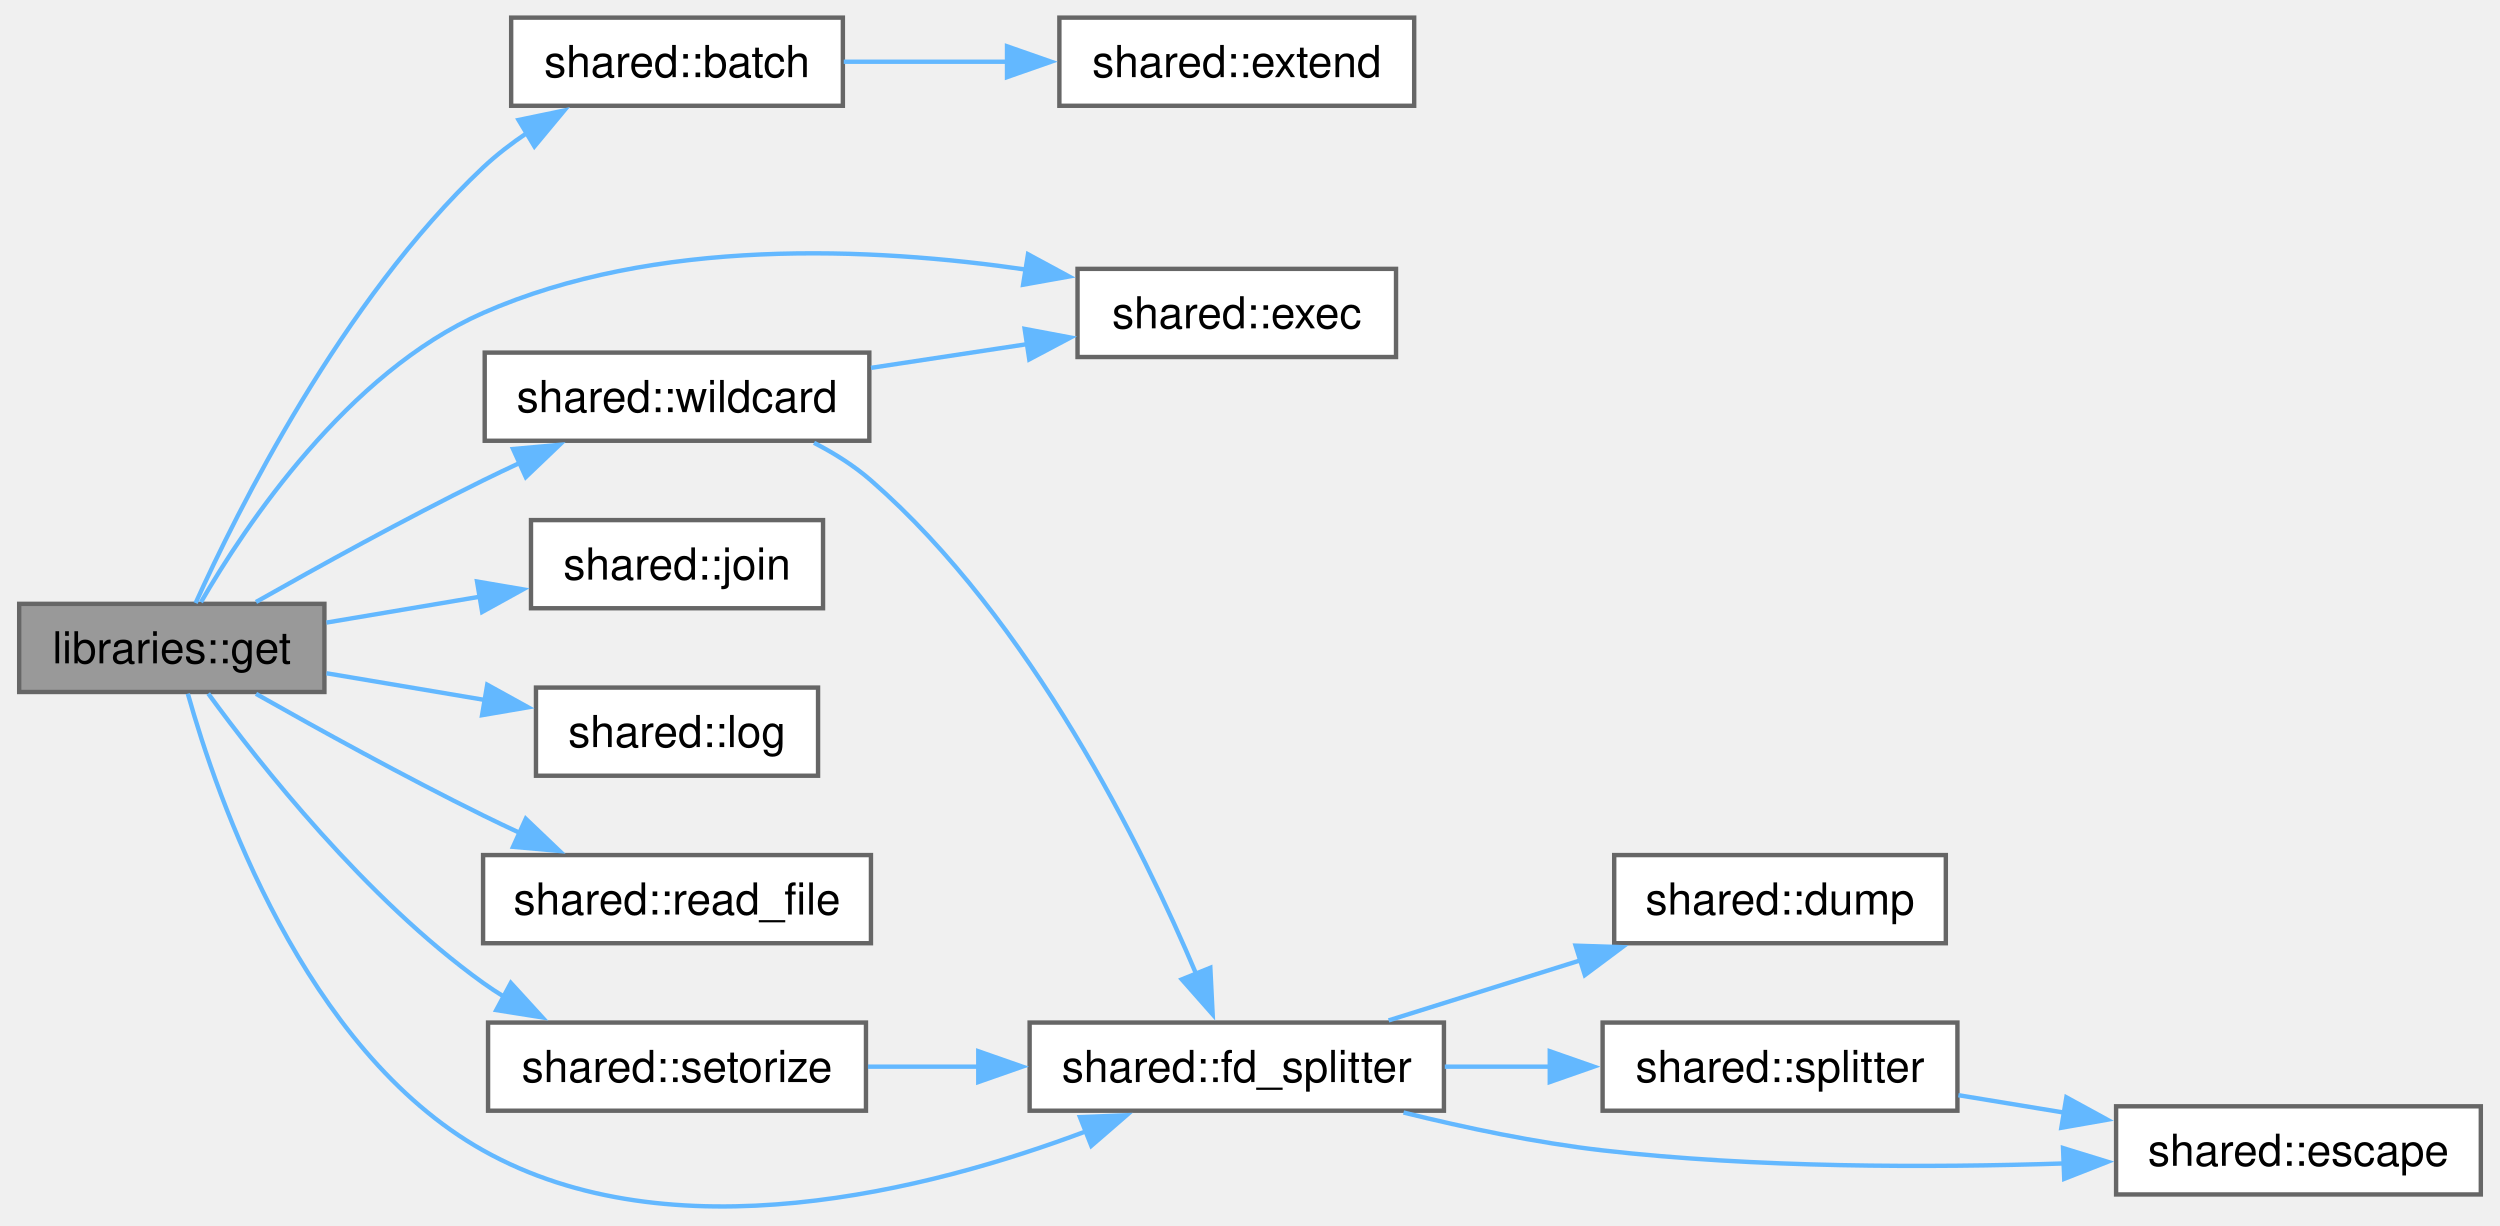
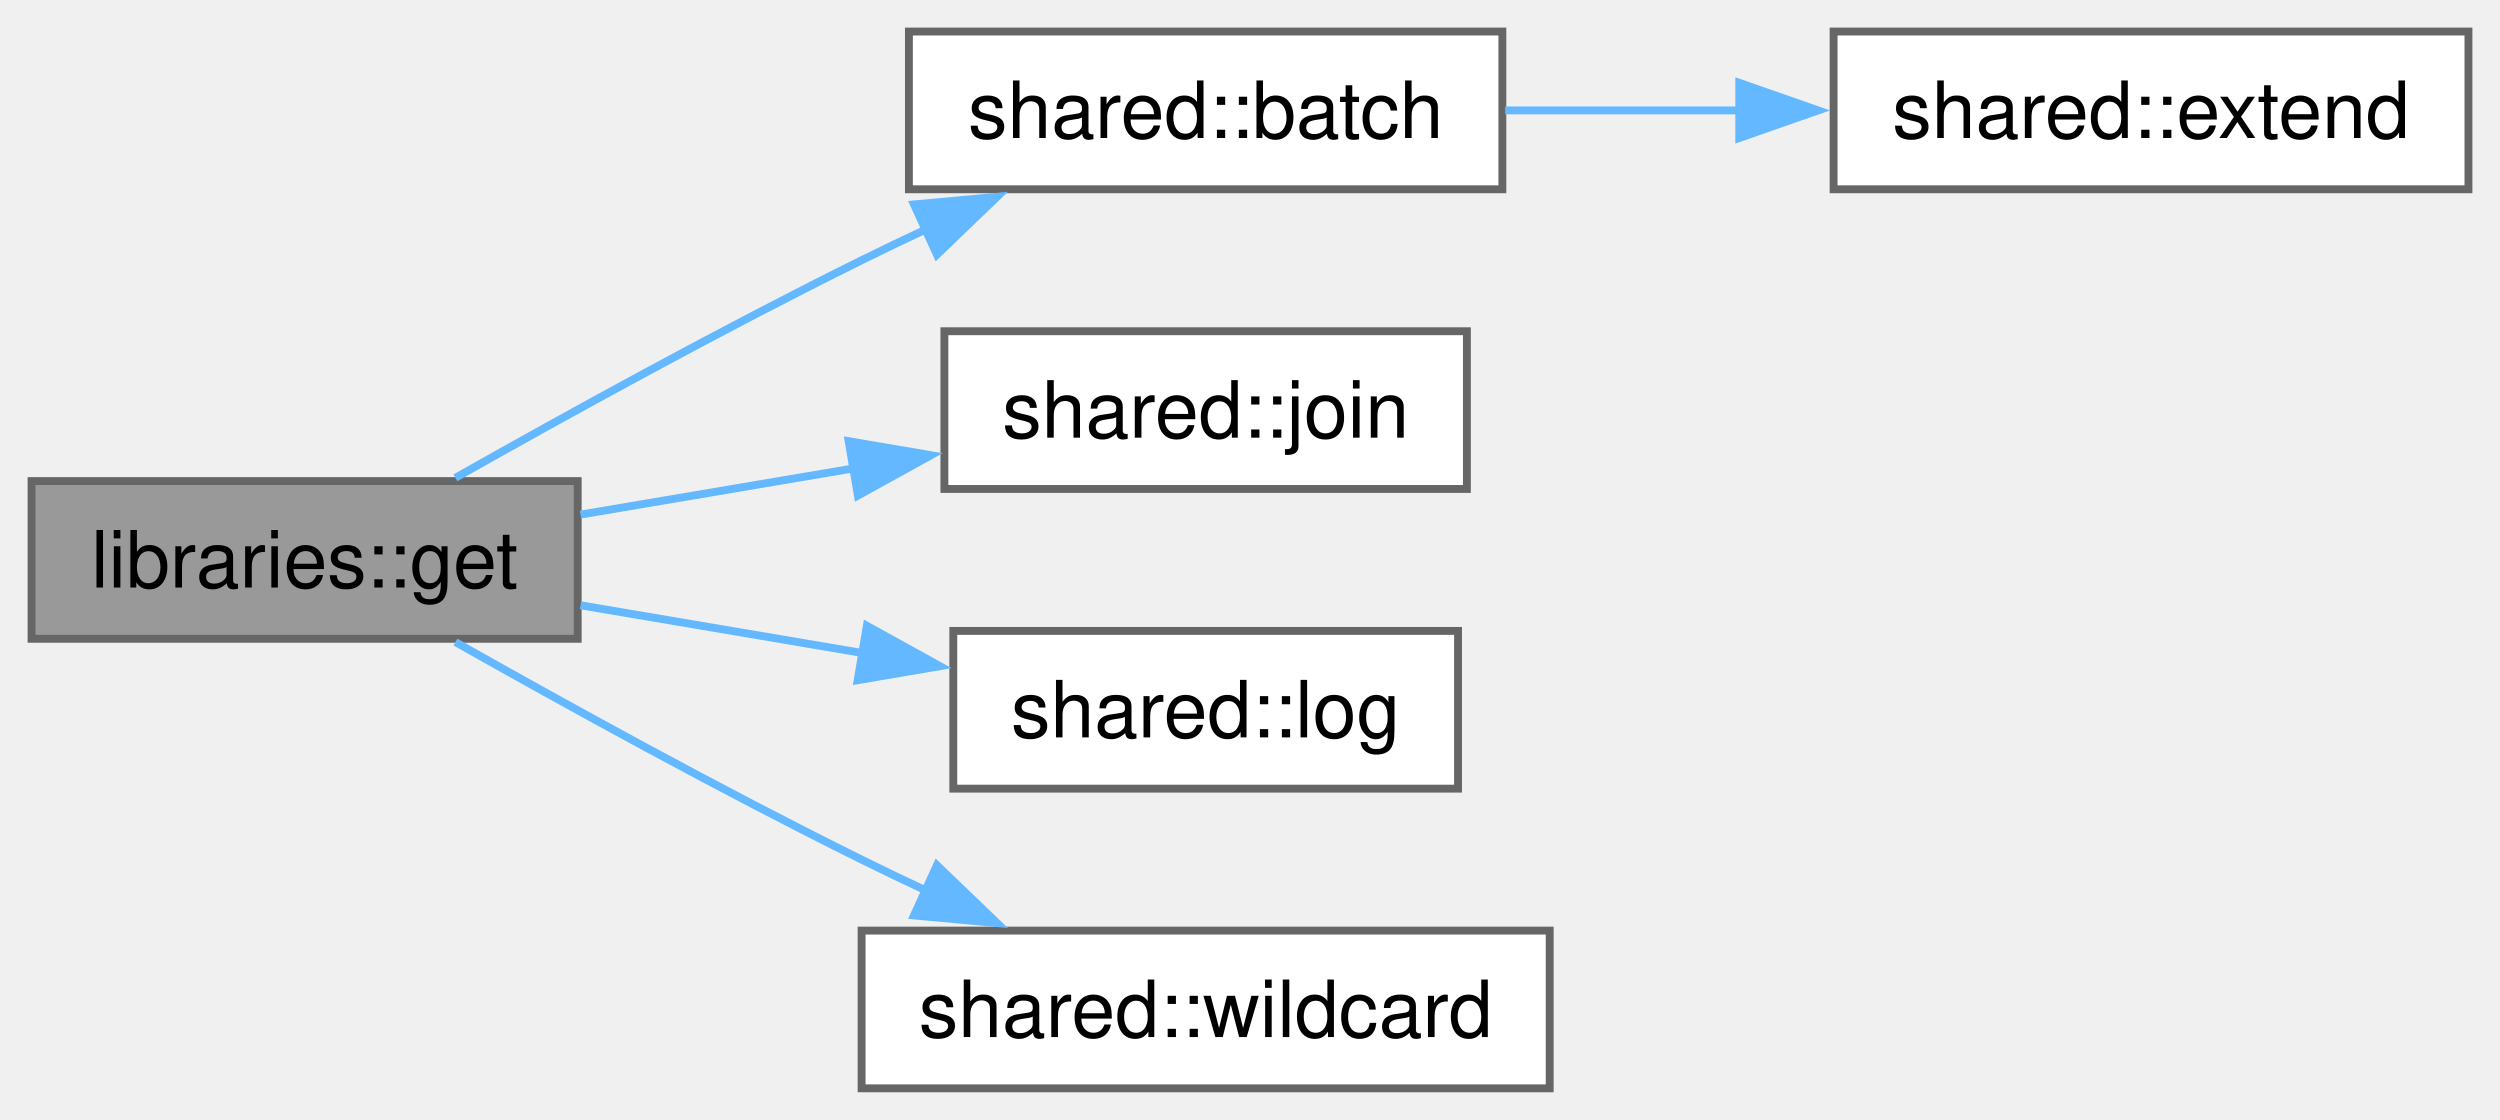
- <svg xmlns="http://www.w3.org/2000/svg" xmlns:xlink="http://www.w3.org/1999/xlink" width="567pt" height="278pt" viewBox="0.00 0.00 566.50 278.10">
-   <g id="graph0" class="graph" transform="scale(1 1) rotate(0) translate(4 274.1)">
+ <svg xmlns="http://www.w3.org/2000/svg" xmlns:xlink="http://www.w3.org/1999/xlink" width="317pt" height="142pt" viewBox="0.00 0.00 317.00 142.00">
+   <g id="graph0" class="graph" transform="scale(1 1) rotate(0) translate(4 138)">
    <g id="Node000001" class="node">
      <g id="a_Node000001">
        <a xlink:title="Recursively resolve all shared-libraries needed by a library.">
-           <polygon fill="#999999" stroke="#666666" points="69.25,-137.1 0,-137.1 0,-117.1 69.25,-117.1 69.25,-137.1" />
-           <text text-anchor="middle" x="34.62" y="-123.6" font-family="Helvetica,sans-Serif" font-size="10.00">libraries::get</text>
+           <polygon fill="#999999" stroke="#666666" points="69.25,-77 0,-77 0,-57 69.25,-57 69.25,-77" />
+           <text text-anchor="middle" x="34.62" y="-63.5" font-family="Helvetica,sans-Serif" font-size="10.00">libraries::get</text>
        </a>
      </g>
    </g>
    <g id="Node000002" class="node">
      <g id="a_Node000002">
        <a xlink:href="namespaceshared.html#a993cd576fb1a43b497dc350728bd8c80" target="_top" xlink:title="Batch multiple iterations of an accumulator function together, threaded.">
-           <polygon fill="white" stroke="#666666" points="186.88,-270.1 111.62,-270.1 111.62,-250.1 186.88,-250.1 186.88,-270.1" />
-           <text text-anchor="middle" x="149.25" y="-256.6" font-family="Helvetica,sans-Serif" font-size="10.00">shared::batch</text>
+           <polygon fill="white" stroke="#666666" points="186.5,-134 111.25,-134 111.25,-114 186.5,-114 186.5,-134" />
+           <text text-anchor="middle" x="148.88" y="-120.5" font-family="Helvetica,sans-Serif" font-size="10.00">shared::batch</text>
        </a>
      </g>
    </g>
    <g id="edge1_Node000001_Node000002" class="edge">
      <g id="a_edge1_Node000001_Node000002">
        <a xlink:title=" ">
-           <path fill="none" stroke="#63b8ff" d="M40.03,-137.28C49.42,-158.06 73.22,-205.92 105.25,-236.1 108.29,-238.97 111.74,-241.61 115.33,-244.02" />
-           <polygon fill="#63b8ff" stroke="#63b8ff" points="113.3,-246.88 123.67,-249.03 116.9,-240.88 113.3,-246.88" />
+           <path fill="none" stroke="#63b8ff" d="M53.74,-77.41C67.67,-85.28 87.48,-96.21 105.25,-105 107.95,-106.34 110.76,-107.68 113.6,-109.01" />
+           <polygon fill="#63b8ff" stroke="#63b8ff" points="111.89,-112.08 122.44,-113.05 114.8,-105.71 111.89,-112.08" />
        </a>
      </g>
    </g>
    <g id="Node000004" class="node">
      <g id="a_Node000004">
-         <a xlink:href="namespaceshared.html#aa381bd3e7caf6ab85ad8d8518fd4adf2" target="_top" xlink:title="Execute stuff.">
-           <polygon fill="white" stroke="#666666" points="312.38,-213.1 240.12,-213.1 240.12,-193.1 312.38,-193.1 312.38,-213.1" />
-           <text text-anchor="middle" x="276.25" y="-199.6" font-family="Helvetica,sans-Serif" font-size="10.00">shared::exec</text>
+         <a xlink:href="namespaceshared.html#a2f7cb04abbe01ba7193f2d2a6d520355" target="_top" xlink:title="Join a vector into a string.">
+           <polygon fill="white" stroke="#666666" points="182,-96 115.75,-96 115.75,-76 182,-76 182,-96" />
+           <text text-anchor="middle" x="148.88" y="-82.5" font-family="Helvetica,sans-Serif" font-size="10.00">shared::join</text>
        </a>
      </g>
    </g>
    <g id="edge3_Node000001_Node000004" class="edge">
      <g id="a_edge3_Node000001_Node000004">
        <a xlink:title=" ">
-           <path fill="none" stroke="#63b8ff" d="M41.24,-137.47C51.34,-154.91 74.46,-189.55 105.25,-203.1 144.25,-220.26 193.33,-218.07 228.72,-212.89" />
-           <polygon fill="#63b8ff" stroke="#63b8ff" points="228.88,-216.41 238.2,-211.37 227.77,-209.5 228.88,-216.41" />
+           <path fill="none" stroke="#63b8ff" d="M69.61,-72.75C80.55,-74.6 92.82,-76.68 104.35,-78.63" />
+           <polygon fill="#63b8ff" stroke="#63b8ff" points="103.61,-82.06 114.05,-80.28 104.78,-75.16 103.61,-82.06" />
        </a>
      </g>
    </g>
    <g id="Node000005" class="node">
      <g id="a_Node000005">
-         <a xlink:href="namespaceshared.html#a9ed709af90ab0108e5c3a8afdd3e7042" target="_top" xlink:title="Split the contents of an FD.">
-           <polygon fill="white" stroke="#666666" points="323.25,-42.1 229.25,-42.1 229.25,-22.1 323.25,-22.1 323.25,-42.1" />
-           <text text-anchor="middle" x="276.25" y="-28.6" font-family="Helvetica,sans-Serif" font-size="10.00">shared::fd_splitter</text>
+         <a xlink:href="namespaceshared.html#a99724c73af55fa92ae29fee700152917" target="_top" xlink:title="Log output to console, if verbose.">
+           <polygon fill="white" stroke="#666666" points="180.88,-58 116.88,-58 116.88,-38 180.88,-38 180.88,-58" />
+           <text text-anchor="middle" x="148.88" y="-44.5" font-family="Helvetica,sans-Serif" font-size="10.00">shared::log</text>
        </a>
      </g>
    </g>
    <g id="edge4_Node000001_Node000005" class="edge">
      <g id="a_edge4_Node000001_Node000005">
        <a xlink:title=" ">
-           <path fill="none" stroke="#63b8ff" d="M38.26,-116.73C44.86,-93.18 64.6,-35.91 105.25,-13.1 147.97,10.87 206.21,-3.94 242.24,-17.5" />
-           <polygon fill="#63b8ff" stroke="#63b8ff" points="240.67,-20.65 251.26,-21.07 243.25,-14.14 240.67,-20.65" />
+           <path fill="none" stroke="#63b8ff" d="M69.61,-61.25C80.95,-59.33 93.74,-57.16 105.63,-55.15" />
+           <polygon fill="#63b8ff" stroke="#63b8ff" points="105.92,-58.65 115.19,-53.53 104.75,-51.75 105.92,-58.65" />
        </a>
      </g>
    </g>
-     <g id="Node000009" class="node">
-       <g id="a_Node000009">
-         <a xlink:href="namespaceshared.html#a2f7cb04abbe01ba7193f2d2a6d520355" target="_top" xlink:title="Join a vector into a string.">
-           <polygon fill="white" stroke="#666666" points="182.38,-156.1 116.12,-156.1 116.12,-136.1 182.38,-136.1 182.38,-156.1" />
-           <text text-anchor="middle" x="149.25" y="-142.6" font-family="Helvetica,sans-Serif" font-size="10.00">shared::join</text>
+     <g id="Node000006" class="node">
+       <g id="a_Node000006">
+         <a xlink:href="namespaceshared.html#a6955b6b671ef8b660a0d6ed018712923" target="_top" xlink:title="Resolve wildcard patterns.">
+           <polygon fill="white" stroke="#666666" points="192.5,-20 105.25,-20 105.25,0 192.5,0 192.5,-20" />
+           <text text-anchor="middle" x="148.88" y="-6.5" font-family="Helvetica,sans-Serif" font-size="10.00">shared::wildcard</text>
        </a>
      </g>
    </g>
-     <g id="edge9_Node000001_Node000009" class="edge">
-       <g id="a_edge9_Node000001_Node000009">
+     <g id="edge5_Node000001_Node000006" class="edge">
+       <g id="a_edge5_Node000001_Node000006">
        <a xlink:title=" ">
-           <path fill="none" stroke="#63b8ff" d="M69.72,-132.85C80.7,-134.7 93.01,-136.78 104.57,-138.73" />
-           <polygon fill="#63b8ff" stroke="#63b8ff" points="103.88,-142.16 114.32,-140.38 105.04,-135.26 103.88,-142.16" />
-         </a>
-       </g>
-     </g>
-     <g id="Node000010" class="node">
-       <g id="a_Node000010">
-         <a xlink:href="namespaceshared.html#a99724c73af55fa92ae29fee700152917" target="_top" xlink:title="Log output to console, if verbose.">
-           <polygon fill="white" stroke="#666666" points="181.25,-118.1 117.25,-118.1 117.25,-98.1 181.25,-98.1 181.25,-118.1" />
-           <text text-anchor="middle" x="149.25" y="-104.6" font-family="Helvetica,sans-Serif" font-size="10.00">shared::log</text>
-         </a>
-       </g>
-     </g>
-     <g id="edge10_Node000001_Node000010" class="edge">
-       <g id="a_edge10_Node000001_Node000010">
-         <a xlink:title=" ">
-           <path fill="none" stroke="#63b8ff" d="M69.72,-121.35C81.1,-119.43 93.93,-117.26 105.86,-115.25" />
-           <polygon fill="#63b8ff" stroke="#63b8ff" points="106.19,-118.75 115.46,-113.63 105.02,-111.84 106.19,-118.75" />
-         </a>
-       </g>
-     </g>
-     <g id="Node000011" class="node">
-       <g id="a_Node000011">
-         <a xlink:href="namespaceshared.html#afac154f1bef460ef6f24705f6c033f37" target="_top" xlink:title="Read a file.">
-           <polygon fill="white" stroke="#666666" points="193.25,-80.1 105.25,-80.1 105.25,-60.1 193.25,-60.1 193.25,-80.1" />
-           <text text-anchor="middle" x="149.25" y="-66.6" font-family="Helvetica,sans-Serif" font-size="10.00">shared::read_file</text>
-         </a>
-       </g>
-     </g>
-     <g id="edge11_Node000001_Node000011" class="edge">
-       <g id="a_edge11_Node000001_Node000011">
-         <a xlink:title=" ">
-           <path fill="none" stroke="#63b8ff" d="M53.73,-116.68C67.66,-108.79 87.46,-97.87 105.25,-89.1 107.97,-87.76 110.81,-86.41 113.67,-85.08" />
-           <polygon fill="#63b8ff" stroke="#63b8ff" points="114.94,-88.34 122.6,-81.03 112.05,-81.97 114.94,-88.34" />
-         </a>
-       </g>
-     </g>
-     <g id="Node000012" class="node">
-       <g id="a_Node000012">
-         <a xlink:href="namespaceshared.html#a219683cbcfb575bb29797638cadafb7b" target="_top" xlink:title="A Blocking Parser that splits the output into a set.">
-           <polygon fill="white" stroke="#666666" points="192.12,-42.1 106.38,-42.1 106.38,-22.1 192.12,-22.1 192.12,-42.1" />
-           <text text-anchor="middle" x="149.25" y="-28.6" font-family="Helvetica,sans-Serif" font-size="10.00">shared::setorize</text>
-         </a>
-       </g>
-     </g>
-     <g id="edge12_Node000001_Node000012" class="edge">
-       <g id="a_edge12_Node000001_Node000012">
-         <a xlink:title=" ">
-           <path fill="none" stroke="#63b8ff" d="M42.89,-116.74C54.5,-100.83 78.65,-70.2 105.25,-51.1 106.8,-49.99 108.43,-48.92 110.1,-47.9" />
-           <polygon fill="#63b8ff" stroke="#63b8ff" points="111.55,-51.09 118.7,-43.27 108.24,-44.93 111.55,-51.09" />
-         </a>
-       </g>
-     </g>
-     <g id="Node000013" class="node">
-       <g id="a_Node000013">
-         <a xlink:href="namespaceshared.html#a6955b6b671ef8b660a0d6ed018712923" target="_top" xlink:title="Resolve wildcard patterns.">
-           <polygon fill="white" stroke="#666666" points="192.88,-194.1 105.62,-194.1 105.62,-174.1 192.88,-174.1 192.88,-194.1" />
-           <text text-anchor="middle" x="149.25" y="-180.6" font-family="Helvetica,sans-Serif" font-size="10.00">shared::wildcard</text>
-         </a>
-       </g>
-     </g>
-     <g id="edge14_Node000001_Node000013" class="edge">
-       <g id="a_edge14_Node000001_Node000013">
-         <a xlink:title=" ">
-           <path fill="none" stroke="#63b8ff" d="M53.73,-137.52C67.66,-145.41 87.46,-156.34 105.25,-165.1 107.97,-166.44 110.81,-167.79 113.67,-169.12" />
-           <polygon fill="#63b8ff" stroke="#63b8ff" points="112.05,-172.23 122.6,-173.17 114.94,-165.86 112.05,-172.23" />
+           <path fill="none" stroke="#63b8ff" d="M53.74,-56.59C67.67,-48.72 87.48,-37.79 105.25,-29 107.95,-27.66 110.76,-26.32 113.6,-24.99" />
+           <polygon fill="#63b8ff" stroke="#63b8ff" points="114.8,-28.29 122.44,-20.95 111.89,-21.92 114.8,-28.29" />
        </a>
      </g>
    </g>
    <g id="Node000003" class="node">
      <g id="a_Node000003">
        <a xlink:href="namespaceshared.html#a1636cc0cb46e6be8f452dbc1e92a1e28" target="_top" xlink:title="Extend a container in place.">
-           <polygon fill="white" stroke="#666666" points="316.5,-270.1 236,-270.1 236,-250.1 316.5,-250.1 316.5,-270.1" />
-           <text text-anchor="middle" x="276.25" y="-256.6" font-family="Helvetica,sans-Serif" font-size="10.00">shared::extend</text>
+           <polygon fill="white" stroke="#666666" points="309,-134 228.5,-134 228.5,-114 309,-114 309,-134" />
+           <text text-anchor="middle" x="268.75" y="-120.5" font-family="Helvetica,sans-Serif" font-size="10.00">shared::extend</text>
        </a>
      </g>
    </g>
    <g id="edge2_Node000002_Node000003" class="edge">
      <g id="a_edge2_Node000002_Node000003">
        <a xlink:title=" ">
-           <path fill="none" stroke="#63b8ff" d="M187.08,-260.1C198.77,-260.1 211.91,-260.1 224.4,-260.1" />
-           <polygon fill="#63b8ff" stroke="#63b8ff" points="224.12,-263.6 234.12,-260.1 224.12,-256.6 224.12,-263.6" />
-         </a>
-       </g>
-     </g>
-     <g id="Node000006" class="node">
-       <g id="a_Node000006">
-         <a xlink:href="namespaceshared.html#a80f3b59804700742a5a0c6ea15bf24f9" target="_top" xlink:title="A Blocking Parser that returns the output in a single string.">
-           <polygon fill="white" stroke="#666666" points="437.12,-80.1 361.88,-80.1 361.88,-60.1 437.12,-60.1 437.12,-80.1" />
-           <text text-anchor="middle" x="399.5" y="-66.6" font-family="Helvetica,sans-Serif" font-size="10.00">shared::dump</text>
-         </a>
-       </g>
-     </g>
-     <g id="edge5_Node000005_Node000006" class="edge">
-       <g id="a_edge5_Node000005_Node000006">
-         <a xlink:title=" ">
-           <path fill="none" stroke="#63b8ff" d="M310.7,-42.59C324.22,-46.82 340.01,-51.77 354.44,-56.29" />
-           <polygon fill="#63b8ff" stroke="#63b8ff" points="353.12,-59.55 363.71,-59.2 355.22,-52.87 353.12,-59.55" />
-         </a>
-       </g>
-     </g>
-     <g id="Node000007" class="node">
-       <g id="a_Node000007">
-         <a xlink:href="namespaceshared.html#a6282d0d8d2ab3f70038d7428729c15ca" target="_top" xlink:title="Escape a string.">
-           <polygon fill="white" stroke="#666666" points="558.5,-23.1 475.75,-23.1 475.75,-3.1 558.5,-3.1 558.5,-23.1" />
-           <text text-anchor="middle" x="517.12" y="-9.6" font-family="Helvetica,sans-Serif" font-size="10.00">shared::escape</text>
-         </a>
-       </g>
-     </g>
-     <g id="edge6_Node000005_Node000007" class="edge">
-       <g id="a_edge6_Node000005_Node000007">
-         <a xlink:title=" ">
-           <path fill="none" stroke="#63b8ff" d="M314.08,-21.69C328.1,-18.22 344.3,-14.81 359.25,-13.1 394.04,-9.12 433.46,-9.14 464.07,-10.14" />
-           <polygon fill="#63b8ff" stroke="#63b8ff" points="463.71,-13.63 473.84,-10.51 463.98,-6.64 463.71,-13.63" />
-         </a>
-       </g>
-     </g>
-     <g id="Node000008" class="node">
-       <g id="a_Node000008">
-         <a xlink:href="namespaceshared.html#a690cc836408825d804377522d9d99a07" target="_top" xlink:title="Split a string.">
-           <polygon fill="white" stroke="#666666" points="439.75,-42.1 359.25,-42.1 359.25,-22.1 439.75,-22.1 439.75,-42.1" />
-           <text text-anchor="middle" x="399.5" y="-28.6" font-family="Helvetica,sans-Serif" font-size="10.00">shared::splitter</text>
-         </a>
-       </g>
-     </g>
-     <g id="edge7_Node000005_Node000008" class="edge">
-       <g id="a_edge7_Node000005_Node000008">
-         <a xlink:title=" ">
-           <path fill="none" stroke="#63b8ff" d="M323.44,-32.1C331.26,-32.1 339.42,-32.1 347.37,-32.1" />
-           <polygon fill="#63b8ff" stroke="#63b8ff" points="347.26,-35.6 357.26,-32.1 347.26,-28.6 347.26,-35.6" />
-         </a>
-       </g>
-     </g>
-     <g id="edge8_Node000008_Node000007" class="edge">
-       <g id="a_edge8_Node000008_Node000007">
-         <a xlink:title=" ">
-           <path fill="none" stroke="#63b8ff" d="M439.97,-25.62C447.71,-24.34 455.93,-22.99 464.01,-21.66" />
-           <polygon fill="#63b8ff" stroke="#63b8ff" points="464.47,-25.14 473.77,-20.06 463.33,-18.23 464.47,-25.14" />
-         </a>
-       </g>
-     </g>
-     <g id="edge13_Node000012_Node000005" class="edge">
-       <g id="a_edge13_Node000012_Node000005">
-         <a xlink:title=" ">
-           <path fill="none" stroke="#63b8ff" d="M192.57,-32.1C200.65,-32.1 209.24,-32.1 217.71,-32.1" />
-           <polygon fill="#63b8ff" stroke="#63b8ff" points="217.6,-35.6 227.6,-32.1 217.6,-28.6 217.6,-35.6" />
-         </a>
-       </g>
-     </g>
-     <g id="edge15_Node000013_Node000004" class="edge">
-       <g id="a_edge15_Node000013_Node000004">
-         <a xlink:title=" ">
-           <path fill="none" stroke="#63b8ff" d="M193.27,-190.64C204.71,-192.38 217.12,-194.26 228.74,-196.03" />
-           <polygon fill="#63b8ff" stroke="#63b8ff" points="228.12,-199.48 238.53,-197.52 229.17,-192.56 228.12,-199.48" />
-         </a>
-       </g>
-     </g>
-     <g id="edge16_Node000013_Node000005" class="edge">
-       <g id="a_edge16_Node000013_Node000005">
-         <a xlink:title=" ">
-           <path fill="none" stroke="#63b8ff" d="M180.33,-173.63C184.95,-171.26 189.44,-168.43 193.25,-165.1 229.55,-133.45 254.94,-81.73 267.09,-53" />
-           <polygon fill="#63b8ff" stroke="#63b8ff" points="270.25,-54.53 270.78,-43.95 263.77,-51.89 270.25,-54.53" />
+           <path fill="none" stroke="#63b8ff" d="M186.85,-124C196.36,-124 206.77,-124 216.86,-124" />
+           <polygon fill="#63b8ff" stroke="#63b8ff" points="216.54,-127.5 226.54,-124 216.54,-120.5 216.54,-127.5" />
        </a>
      </g>
    </g>
  </g>
</svg>
